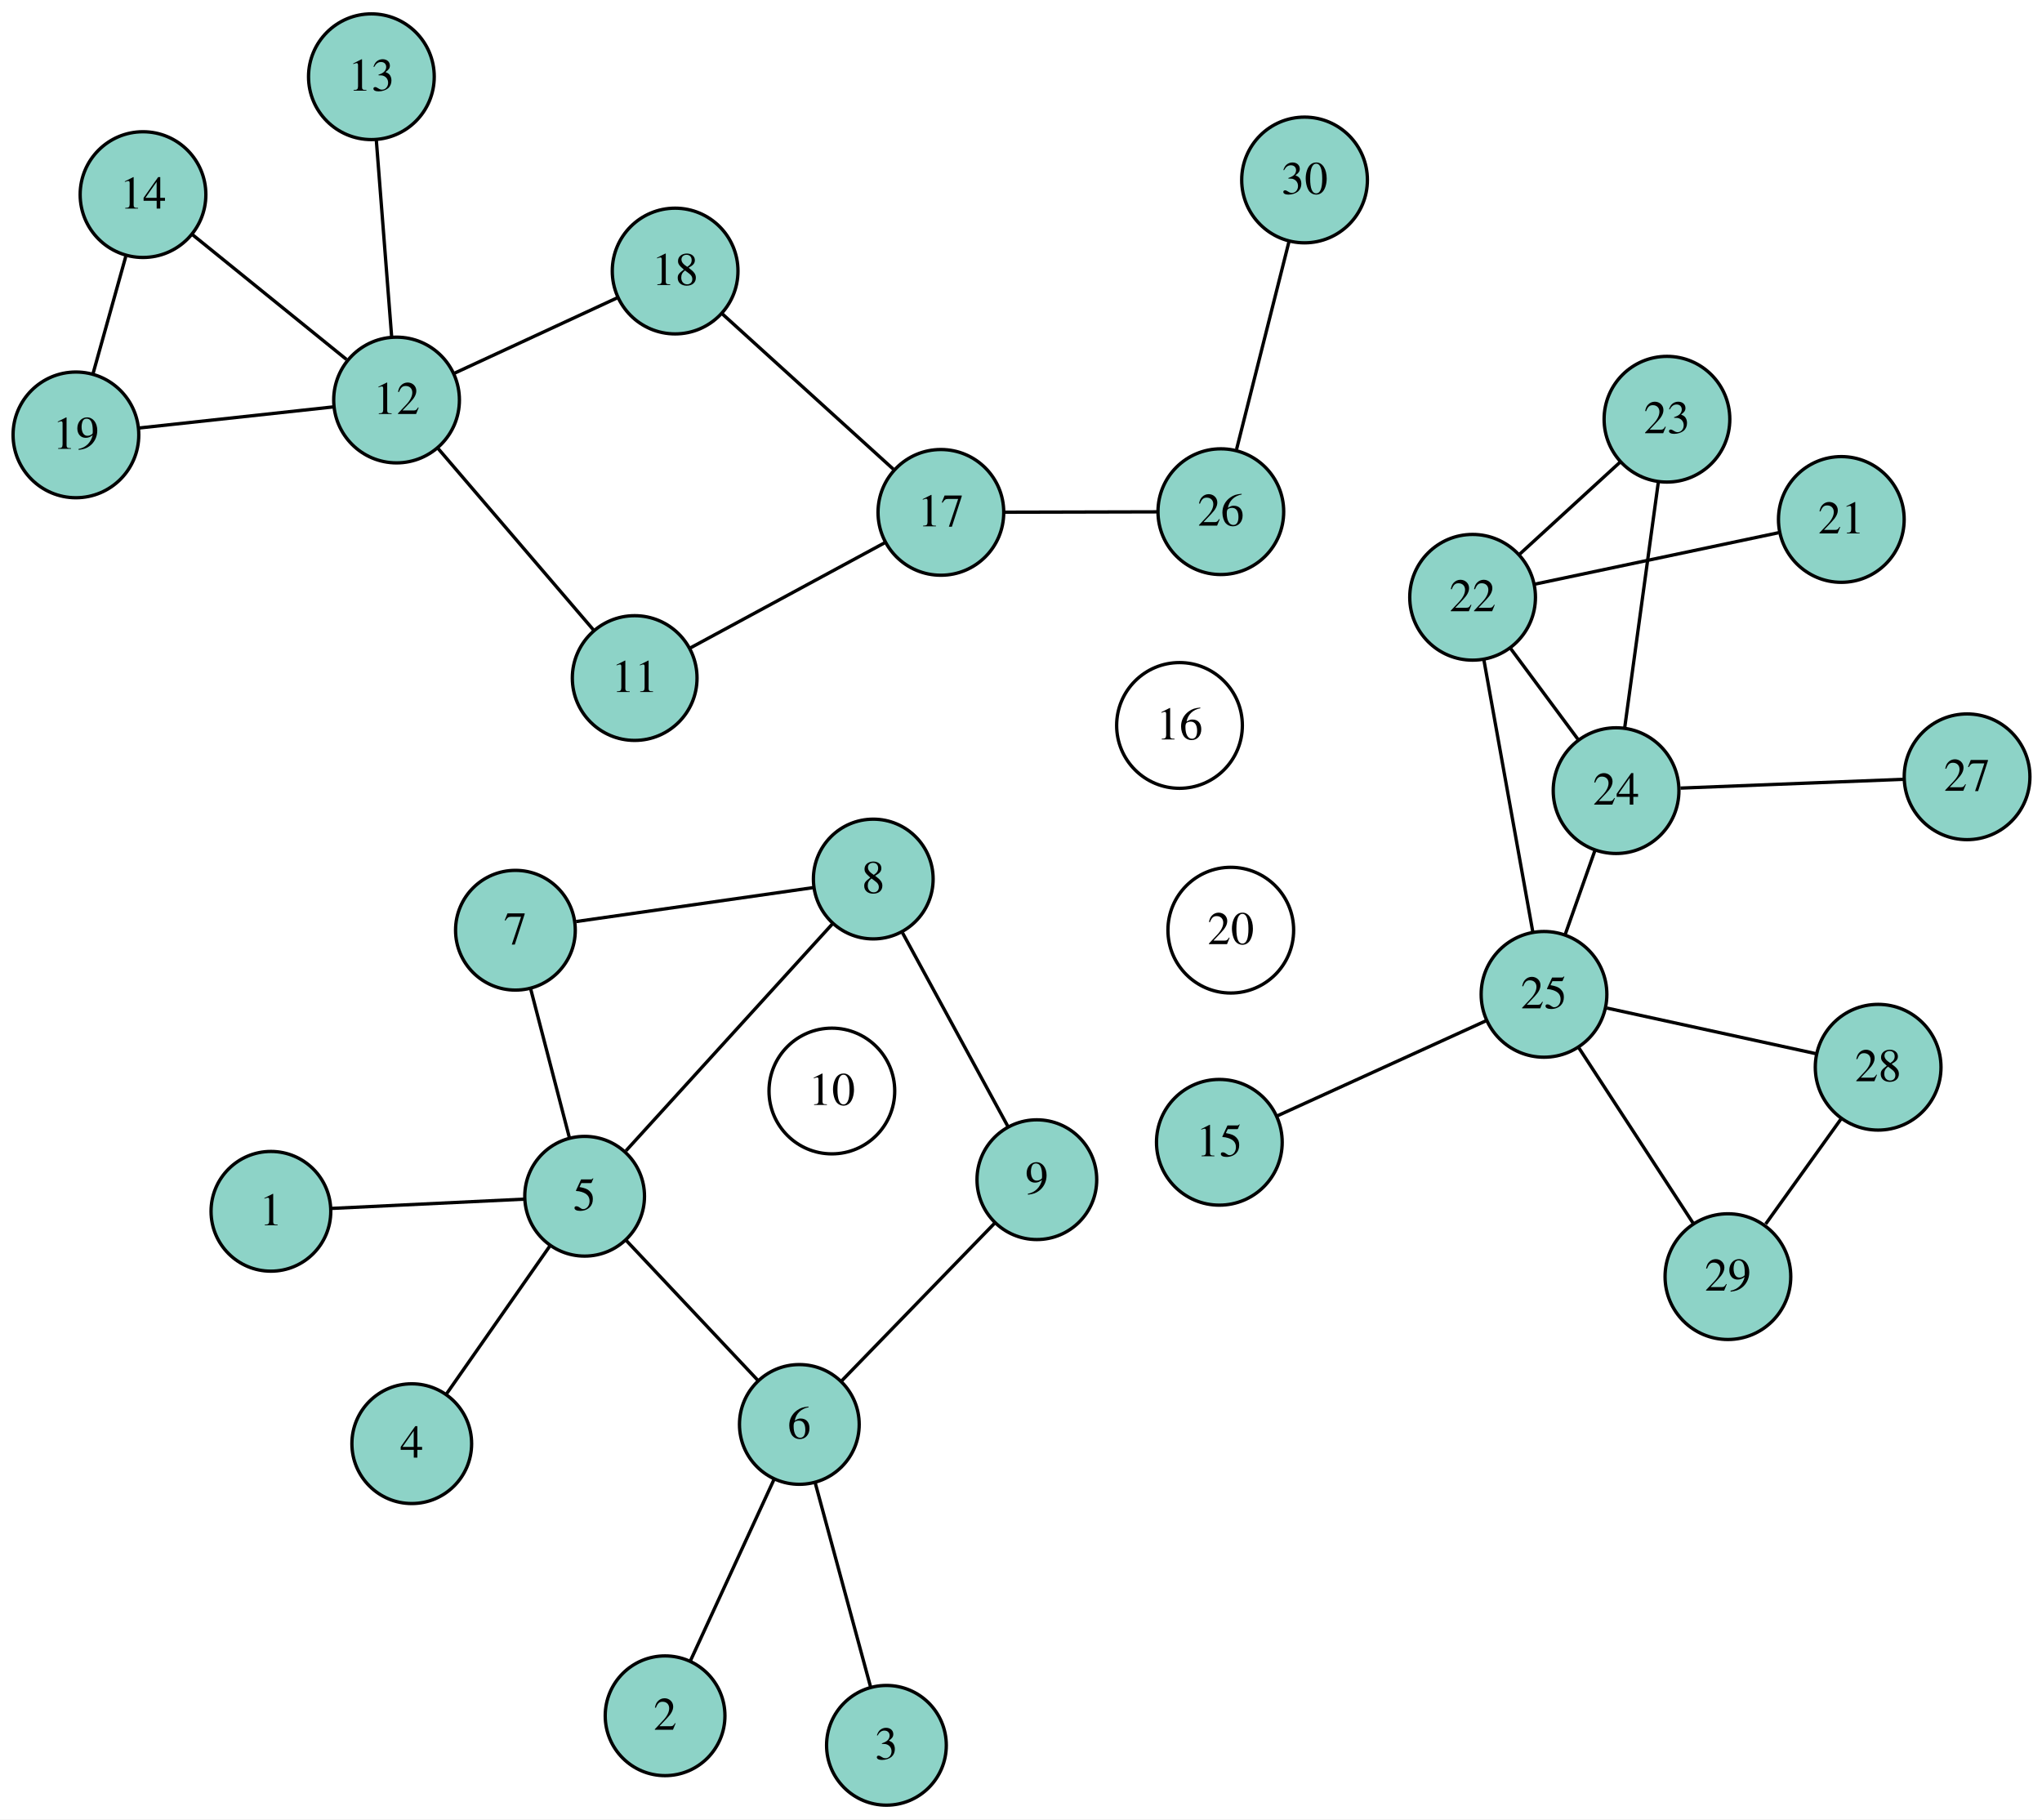
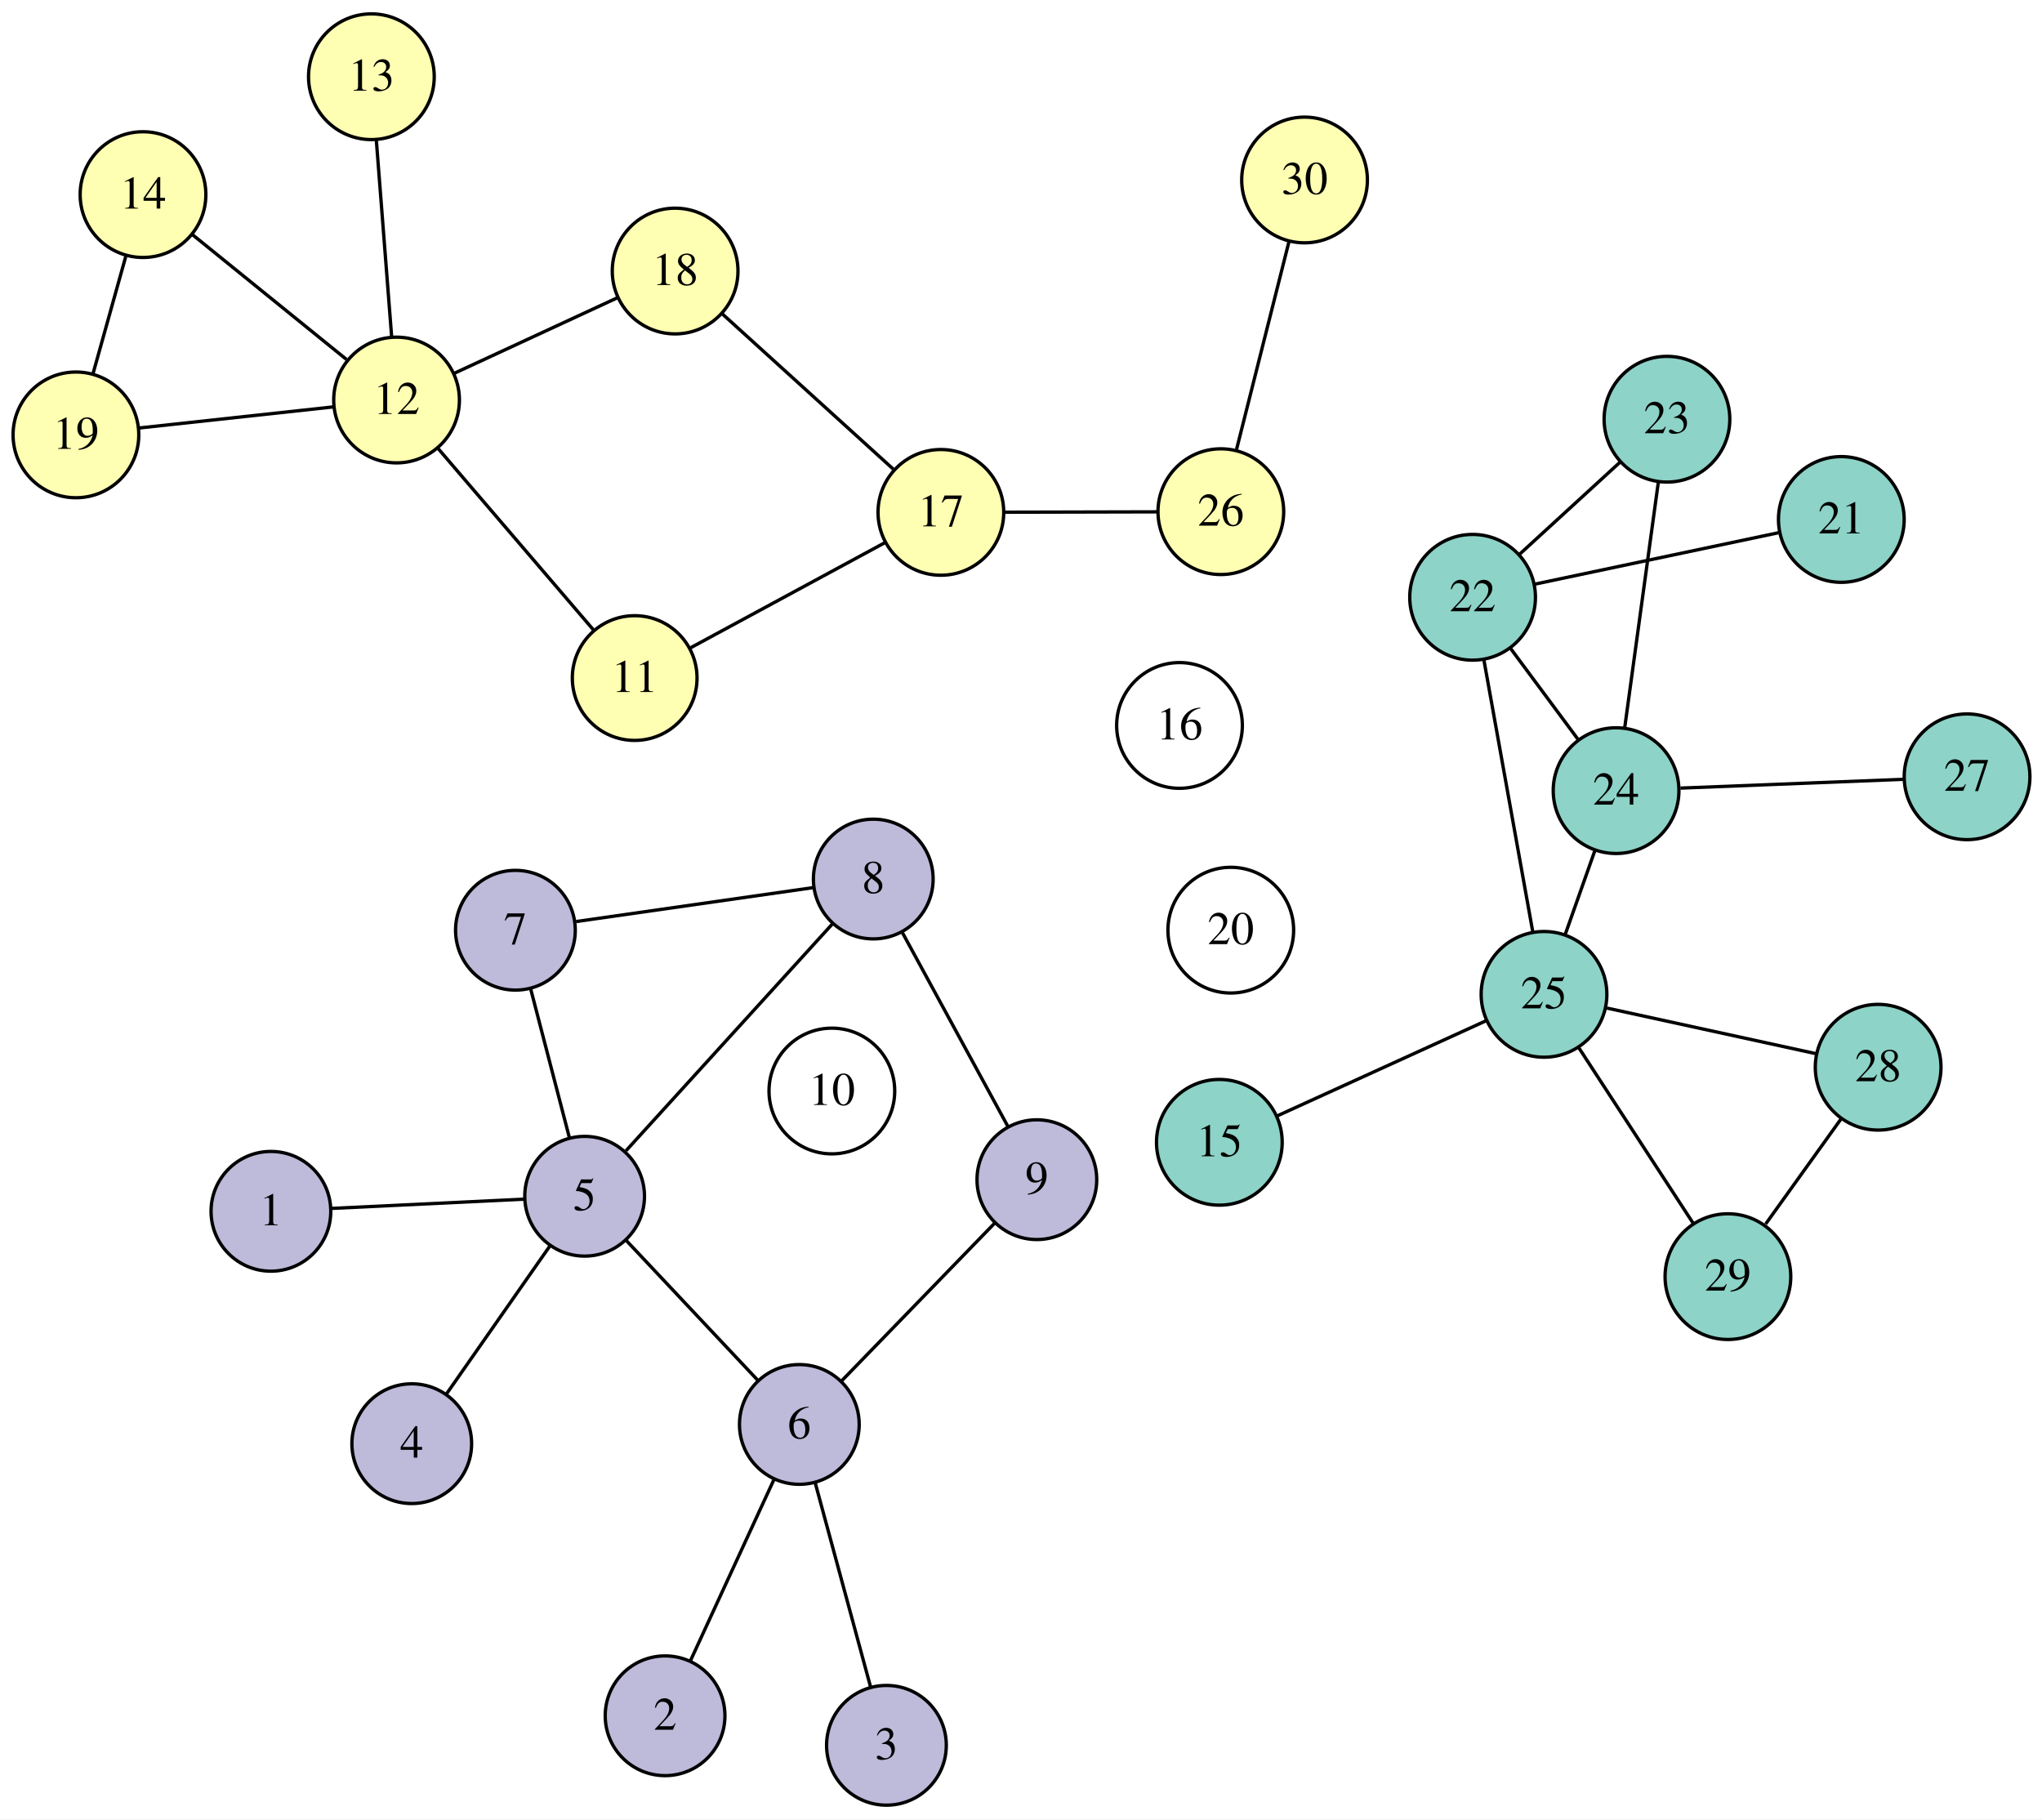
<svg xmlns="http://www.w3.org/2000/svg" width="614pt" height="547pt" viewBox="0.00 0.00 614.00 547.00">
  <g id="graph0" class="graph" transform="scale(1 1) rotate(0) translate(4 543)">
    <polygon fill="white" stroke="transparent" points="-4,4 -4,-543 610,-543 610,4 -4,4" />
    <g id="edge1" class="edge">
      <path fill="none" stroke="black" d="M95.65,-179.68C112.35,-180.49 136.97,-181.67 153.66,-182.47" />
    </g>
    <g id="edge2" class="edge">
      <path fill="none" stroke="black" d="M161.27,-168.29C152.19,-155.3 139.15,-136.64 130.13,-123.73" />
    </g>
    <g id="edge3" class="edge">
      <path fill="none" stroke="black" d="M184.24,-170.11C195.67,-157.96 212.52,-140.05 223.94,-127.92" />
    </g>
    <g id="edge4" class="edge">
      <path fill="none" stroke="black" d="M167.17,-201.09C163.7,-214.44 158.96,-232.63 155.51,-245.89" />
    </g>
    <g id="edge5" class="edge">
      <path fill="none" stroke="black" d="M184.22,-197.01C200.81,-215.24 230.01,-247.32 246.44,-265.38" />
    </g>
    <g id="edge7" class="edge">
      <path fill="none" stroke="black" d="M241.16,-97.03C245.88,-79.63 253.05,-53.21 257.76,-35.84" />
    </g>
    <g id="edge8" class="edge">
      <path fill="none" stroke="black" d="M249.12,-127.88C262.12,-141.28 282.16,-161.92 295.11,-175.28" />
    </g>
    <g id="edge10" class="edge">
      <path fill="none" stroke="black" d="M169.23,-265.93C189.14,-268.78 220.79,-273.3 240.59,-276.14" />
    </g>
    <g id="edge11" class="edge">
      <path fill="none" stroke="black" d="M267.37,-262.55C276.33,-246.1 290.13,-220.74 299.05,-204.34" />
    </g>
    <g id="edge6" class="edge">
      <path fill="none" stroke="black" d="M203.57,-43.61C210.79,-59.27 221.59,-82.69 228.79,-98.32" />
    </g>
    <g id="edge23" class="edge">
      <path fill="none" stroke="black" d="M203.3,-348.05C219.85,-357 245.25,-370.74 261.97,-379.79" />
    </g>
    <g id="edge22" class="edge">
      <path fill="none" stroke="black" d="M174.69,-353.32C161.61,-368.6 140.89,-392.79 127.69,-408.2" />
    </g>
    <g id="edge24" class="edge">
      <path fill="none" stroke="black" d="M380.09,-207.52C397.86,-215.61 425.24,-228.09 442.96,-236.16" />
    </g>
    <g id="edge30" class="edge">
      <path fill="none" stroke="black" d="M298.01,-389C311.79,-389.04 330.3,-389.08 344.06,-389.11" />
    </g>
    <g id="edge29" class="edge">
      <path fill="none" stroke="black" d="M264.62,-401.93C250.08,-415.13 227.66,-435.49 213.16,-448.65" />
    </g>
    <g id="edge38" class="edge">
      <path fill="none" stroke="black" d="M450.13,-348.15C456.42,-339.67 464.22,-329.16 470.52,-320.66" />
    </g>
    <g id="edge36" class="edge">
      <path fill="none" stroke="black" d="M457.6,-367.39C477.99,-371.7 510.34,-378.52 530.76,-382.83" />
    </g>
    <g id="edge37" class="edge">
      <path fill="none" stroke="black" d="M452.94,-376.39C462.13,-384.8 474.05,-395.73 483.21,-404.12" />
    </g>
    <g id="edge39" class="edge">
      <path fill="none" stroke="black" d="M484.53,-324.23C487.34,-344.77 491.8,-377.35 494.62,-397.93" />
    </g>
    <g id="edge40" class="edge">
      <path fill="none" stroke="black" d="M501.29,-306.05C520.33,-306.8 549.23,-307.94 568.23,-308.69" />
    </g>
    <g id="edge32" class="edge">
      <path fill="none" stroke="black" d="M456.91,-262.7C452.9,-284.99 446.23,-322.1 442.2,-344.51" />
    </g>
    <g id="edge33" class="edge">
      <path fill="none" stroke="black" d="M466.65,-262.09C469.44,-269.99 472.72,-279.25 475.52,-287.16" />
    </g>
    <g id="edge34" class="edge">
      <path fill="none" stroke="black" d="M479.16,-239.92C497.12,-236 523.98,-230.15 541.91,-226.23" />
    </g>
    <g id="edge35" class="edge">
      <path fill="none" stroke="black" d="M470.66,-228.08C480.55,-212.91 495.34,-190.21 505.21,-175.06" />
    </g>
    <g id="edge41" class="edge">
      <path fill="none" stroke="black" d="M367.82,-407.92C372.32,-425.75 379.05,-452.41 383.54,-470.21" />
    </g>
    <g id="edge25" class="edge">
      <path fill="none" stroke="black" d="M113.75,-441.93C112.42,-458.97 110.49,-483.74 109.16,-500.77" />
    </g>
    <g id="edge26" class="edge">
      <path fill="none" stroke="black" d="M100.18,-434.93C86.73,-445.83 67.14,-461.7 53.78,-472.52" />
    </g>
    <g id="edge27" class="edge">
      <path fill="none" stroke="black" d="M132.6,-430.77C146.97,-437.42 167.3,-446.83 181.67,-453.49" />
    </g>
    <g id="edge28" class="edge">
      <path fill="none" stroke="black" d="M96.2,-420.66C79.29,-418.82 54.73,-416.15 37.84,-414.32" />
    </g>
    <g id="edge31" class="edge">
      <path fill="none" stroke="black" d="M33.81,-465.88C30.77,-455.02 26.96,-441.36 23.94,-430.54" />
    </g>
    <g id="edge42" class="edge">
      <path fill="none" stroke="black" d="M549.56,-206.57C542.67,-196.95 533.84,-184.65 526.91,-174.99" />
    </g>
    <g id="node1" class="node">
-       <ellipse fill="#8dd3c7" stroke="black" cx="77.46" cy="-178.81" rx="18" ry="18" />
+       <ellipse fill="#bebada" stroke="black" cx="77.46" cy="-178.81" rx="18" ry="18" />
      <text text-anchor="middle" x="77.46" y="-174.61" font-family="Times,serif" font-size="14.00">1</text>
    </g>
    <g id="node2" class="node">
-       <ellipse fill="#8dd3c7" stroke="black" cx="171.79" cy="-183.34" rx="18" ry="18" />
+       <ellipse fill="#bebada" stroke="black" cx="171.79" cy="-183.34" rx="18" ry="18" />
      <text text-anchor="middle" x="171.79" y="-179.14" font-family="Times,serif" font-size="14.00">5</text>
    </g>
    <g id="node3" class="node">
-       <ellipse fill="#8dd3c7" stroke="black" cx="119.81" cy="-108.95" rx="18" ry="18" />
+       <ellipse fill="#bebada" stroke="black" cx="119.81" cy="-108.95" rx="18" ry="18" />
      <text text-anchor="middle" x="119.81" y="-104.75" font-family="Times,serif" font-size="14.00">4</text>
    </g>
    <g id="node4" class="node">
-       <ellipse fill="#8dd3c7" stroke="black" cx="236.35" cy="-114.73" rx="18" ry="18" />
+       <ellipse fill="#bebada" stroke="black" cx="236.35" cy="-114.73" rx="18" ry="18" />
      <text text-anchor="middle" x="236.35" y="-110.53" font-family="Times,serif" font-size="14.00">6</text>
    </g>
    <g id="node5" class="node">
-       <ellipse fill="#8dd3c7" stroke="black" cx="150.98" cy="-263.32" rx="18" ry="18" />
+       <ellipse fill="#bebada" stroke="black" cx="150.98" cy="-263.32" rx="18" ry="18" />
      <text text-anchor="middle" x="150.98" y="-259.12" font-family="Times,serif" font-size="14.00">7</text>
    </g>
    <g id="node6" class="node">
-       <ellipse fill="#8dd3c7" stroke="black" cx="258.58" cy="-278.71" rx="18" ry="18" />
+       <ellipse fill="#bebada" stroke="black" cx="258.58" cy="-278.71" rx="18" ry="18" />
      <text text-anchor="middle" x="258.58" y="-274.51" font-family="Times,serif" font-size="14.00">8</text>
    </g>
    <g id="node7" class="node">
-       <ellipse fill="#8dd3c7" stroke="black" cx="195.98" cy="-27.14" rx="18" ry="18" />
+       <ellipse fill="#bebada" stroke="black" cx="195.98" cy="-27.14" rx="18" ry="18" />
      <text text-anchor="middle" x="195.98" y="-22.94" font-family="Times,serif" font-size="14.00">2</text>
    </g>
    <g id="node8" class="node">
-       <ellipse fill="#8dd3c7" stroke="black" cx="262.54" cy="-18.26" rx="18" ry="18" />
+       <ellipse fill="#bebada" stroke="black" cx="262.54" cy="-18.26" rx="18" ry="18" />
      <text text-anchor="middle" x="262.54" y="-14.06" font-family="Times,serif" font-size="14.00">3</text>
    </g>
    <g id="node9" class="node">
-       <ellipse fill="#8dd3c7" stroke="black" cx="307.77" cy="-188.32" rx="18" ry="18" />
+       <ellipse fill="#bebada" stroke="black" cx="307.77" cy="-188.32" rx="18" ry="18" />
      <text text-anchor="middle" x="307.77" y="-184.12" font-family="Times,serif" font-size="14.00">9</text>
    </g>
    <g id="node10" class="node">
      <ellipse fill="white" stroke="black" cx="246.13" cy="-214.98" rx="18.9" ry="18.9" />
      <text text-anchor="middle" x="246.13" y="-210.78" font-family="Times,serif" font-size="14.00">10</text>
    </g>
    <g id="node11" class="node">
      <ellipse fill="white" stroke="black" cx="350.66" cy="-324.89" rx="18.9" ry="18.9" />
      <text text-anchor="middle" x="350.66" y="-320.69" font-family="Times,serif" font-size="14.00">16</text>
    </g>
    <g id="node12" class="node">
      <ellipse fill="white" stroke="black" cx="366.08" cy="-263.34" rx="18.9" ry="18.9" />
      <text text-anchor="middle" x="366.08" y="-259.14" font-family="Times,serif" font-size="14.00">20</text>
    </g>
    <g id="node13" class="node">
-       <ellipse fill="#8dd3c7" stroke="black" cx="186.84" cy="-339.14" rx="18.75" ry="18.75" />
+       <ellipse fill="#ffffb3" stroke="black" cx="186.84" cy="-339.14" rx="18.75" ry="18.75" />
      <text text-anchor="middle" x="186.84" y="-334.94" font-family="Times,serif" font-size="14.00">11</text>
    </g>
    <g id="node14" class="node">
      <ellipse fill="#8dd3c7" stroke="black" cx="362.64" cy="-199.56" rx="18.9" ry="18.9" />
      <text text-anchor="middle" x="362.64" y="-195.36" font-family="Times,serif" font-size="14.00">15</text>
    </g>
    <g id="node15" class="node">
-       <ellipse fill="#8dd3c7" stroke="black" cx="278.91" cy="-388.95" rx="18.9" ry="18.9" />
+       <ellipse fill="#ffffb3" stroke="black" cx="278.91" cy="-388.95" rx="18.9" ry="18.9" />
      <text text-anchor="middle" x="278.91" y="-384.75" font-family="Times,serif" font-size="14.00">17</text>
    </g>
    <g id="node16" class="node">
      <ellipse fill="#8dd3c7" stroke="black" cx="438.79" cy="-363.42" rx="18.9" ry="18.9" />
      <text text-anchor="middle" x="438.79" y="-359.22" font-family="Times,serif" font-size="14.00">22</text>
    </g>
    <g id="node17" class="node">
      <ellipse fill="#8dd3c7" stroke="black" cx="481.93" cy="-305.29" rx="18.9" ry="18.9" />
      <text text-anchor="middle" x="481.93" y="-301.09" font-family="Times,serif" font-size="14.00">24</text>
    </g>
    <g id="node18" class="node">
      <ellipse fill="#8dd3c7" stroke="black" cx="460.26" cy="-244.04" rx="18.9" ry="18.9" />
      <text text-anchor="middle" x="460.26" y="-239.84" font-family="Times,serif" font-size="14.00">25</text>
    </g>
    <g id="node19" class="node">
-       <ellipse fill="#8dd3c7" stroke="black" cx="363.09" cy="-389.16" rx="18.9" ry="18.9" />
+       <ellipse fill="#ffffb3" stroke="black" cx="363.09" cy="-389.16" rx="18.9" ry="18.9" />
      <text text-anchor="middle" x="363.09" y="-384.96" font-family="Times,serif" font-size="14.00">26</text>
    </g>
    <g id="node20" class="node">
-       <ellipse fill="#8dd3c7" stroke="black" cx="115.24" cy="-422.73" rx="18.9" ry="18.9" />
+       <ellipse fill="#ffffb3" stroke="black" cx="115.24" cy="-422.73" rx="18.9" ry="18.9" />
      <text text-anchor="middle" x="115.24" y="-418.53" font-family="Times,serif" font-size="14.00">12</text>
    </g>
    <g id="node21" class="node">
-       <ellipse fill="#8dd3c7" stroke="black" cx="107.67" cy="-519.93" rx="18.9" ry="18.9" />
+       <ellipse fill="#ffffb3" stroke="black" cx="107.67" cy="-519.93" rx="18.9" ry="18.9" />
      <text text-anchor="middle" x="107.67" y="-515.73" font-family="Times,serif" font-size="14.00">13</text>
    </g>
    <g id="node22" class="node">
-       <ellipse fill="#8dd3c7" stroke="black" cx="39" cy="-484.49" rx="18.9" ry="18.9" />
+       <ellipse fill="#ffffb3" stroke="black" cx="39" cy="-484.49" rx="18.9" ry="18.9" />
      <text text-anchor="middle" x="39" y="-480.29" font-family="Times,serif" font-size="14.00">14</text>
    </g>
    <g id="node23" class="node">
-       <ellipse fill="#8dd3c7" stroke="black" cx="199" cy="-461.51" rx="18.9" ry="18.9" />
+       <ellipse fill="#ffffb3" stroke="black" cx="199" cy="-461.51" rx="18.9" ry="18.9" />
      <text text-anchor="middle" x="199" y="-457.31" font-family="Times,serif" font-size="14.00">18</text>
    </g>
    <g id="node24" class="node">
-       <ellipse fill="#8dd3c7" stroke="black" cx="18.83" cy="-412.25" rx="18.9" ry="18.9" />
+       <ellipse fill="#ffffb3" stroke="black" cx="18.83" cy="-412.25" rx="18.9" ry="18.9" />
      <text text-anchor="middle" x="18.83" y="-408.05" font-family="Times,serif" font-size="14.00">19</text>
    </g>
    <g id="node25" class="node">
      <ellipse fill="#8dd3c7" stroke="black" cx="560.73" cy="-222.13" rx="18.9" ry="18.9" />
      <text text-anchor="middle" x="560.73" y="-217.93" font-family="Times,serif" font-size="14.00">28</text>
    </g>
    <g id="node26" class="node">
      <ellipse fill="#8dd3c7" stroke="black" cx="515.56" cy="-159.17" rx="18.9" ry="18.9" />
      <text text-anchor="middle" x="515.56" y="-154.97" font-family="Times,serif" font-size="14.00">29</text>
    </g>
    <g id="node27" class="node">
      <ellipse fill="#8dd3c7" stroke="black" cx="549.66" cy="-386.82" rx="18.9" ry="18.9" />
      <text text-anchor="middle" x="549.66" y="-382.62" font-family="Times,serif" font-size="14.00">21</text>
    </g>
    <g id="node28" class="node">
      <ellipse fill="#8dd3c7" stroke="black" cx="497.23" cy="-416.96" rx="18.9" ry="18.9" />
      <text text-anchor="middle" x="497.23" y="-412.76" font-family="Times,serif" font-size="14.00">23</text>
    </g>
    <g id="node29" class="node">
      <ellipse fill="#8dd3c7" stroke="black" cx="587.47" cy="-309.45" rx="18.9" ry="18.9" />
      <text text-anchor="middle" x="587.47" y="-305.25" font-family="Times,serif" font-size="14.00">27</text>
    </g>
    <g id="node30" class="node">
-       <ellipse fill="#8dd3c7" stroke="black" cx="388.26" cy="-488.89" rx="18.9" ry="18.9" />
+       <ellipse fill="#ffffb3" stroke="black" cx="388.26" cy="-488.89" rx="18.9" ry="18.9" />
      <text text-anchor="middle" x="388.26" y="-484.69" font-family="Times,serif" font-size="14.00">30</text>
    </g>
  </g>
</svg>
